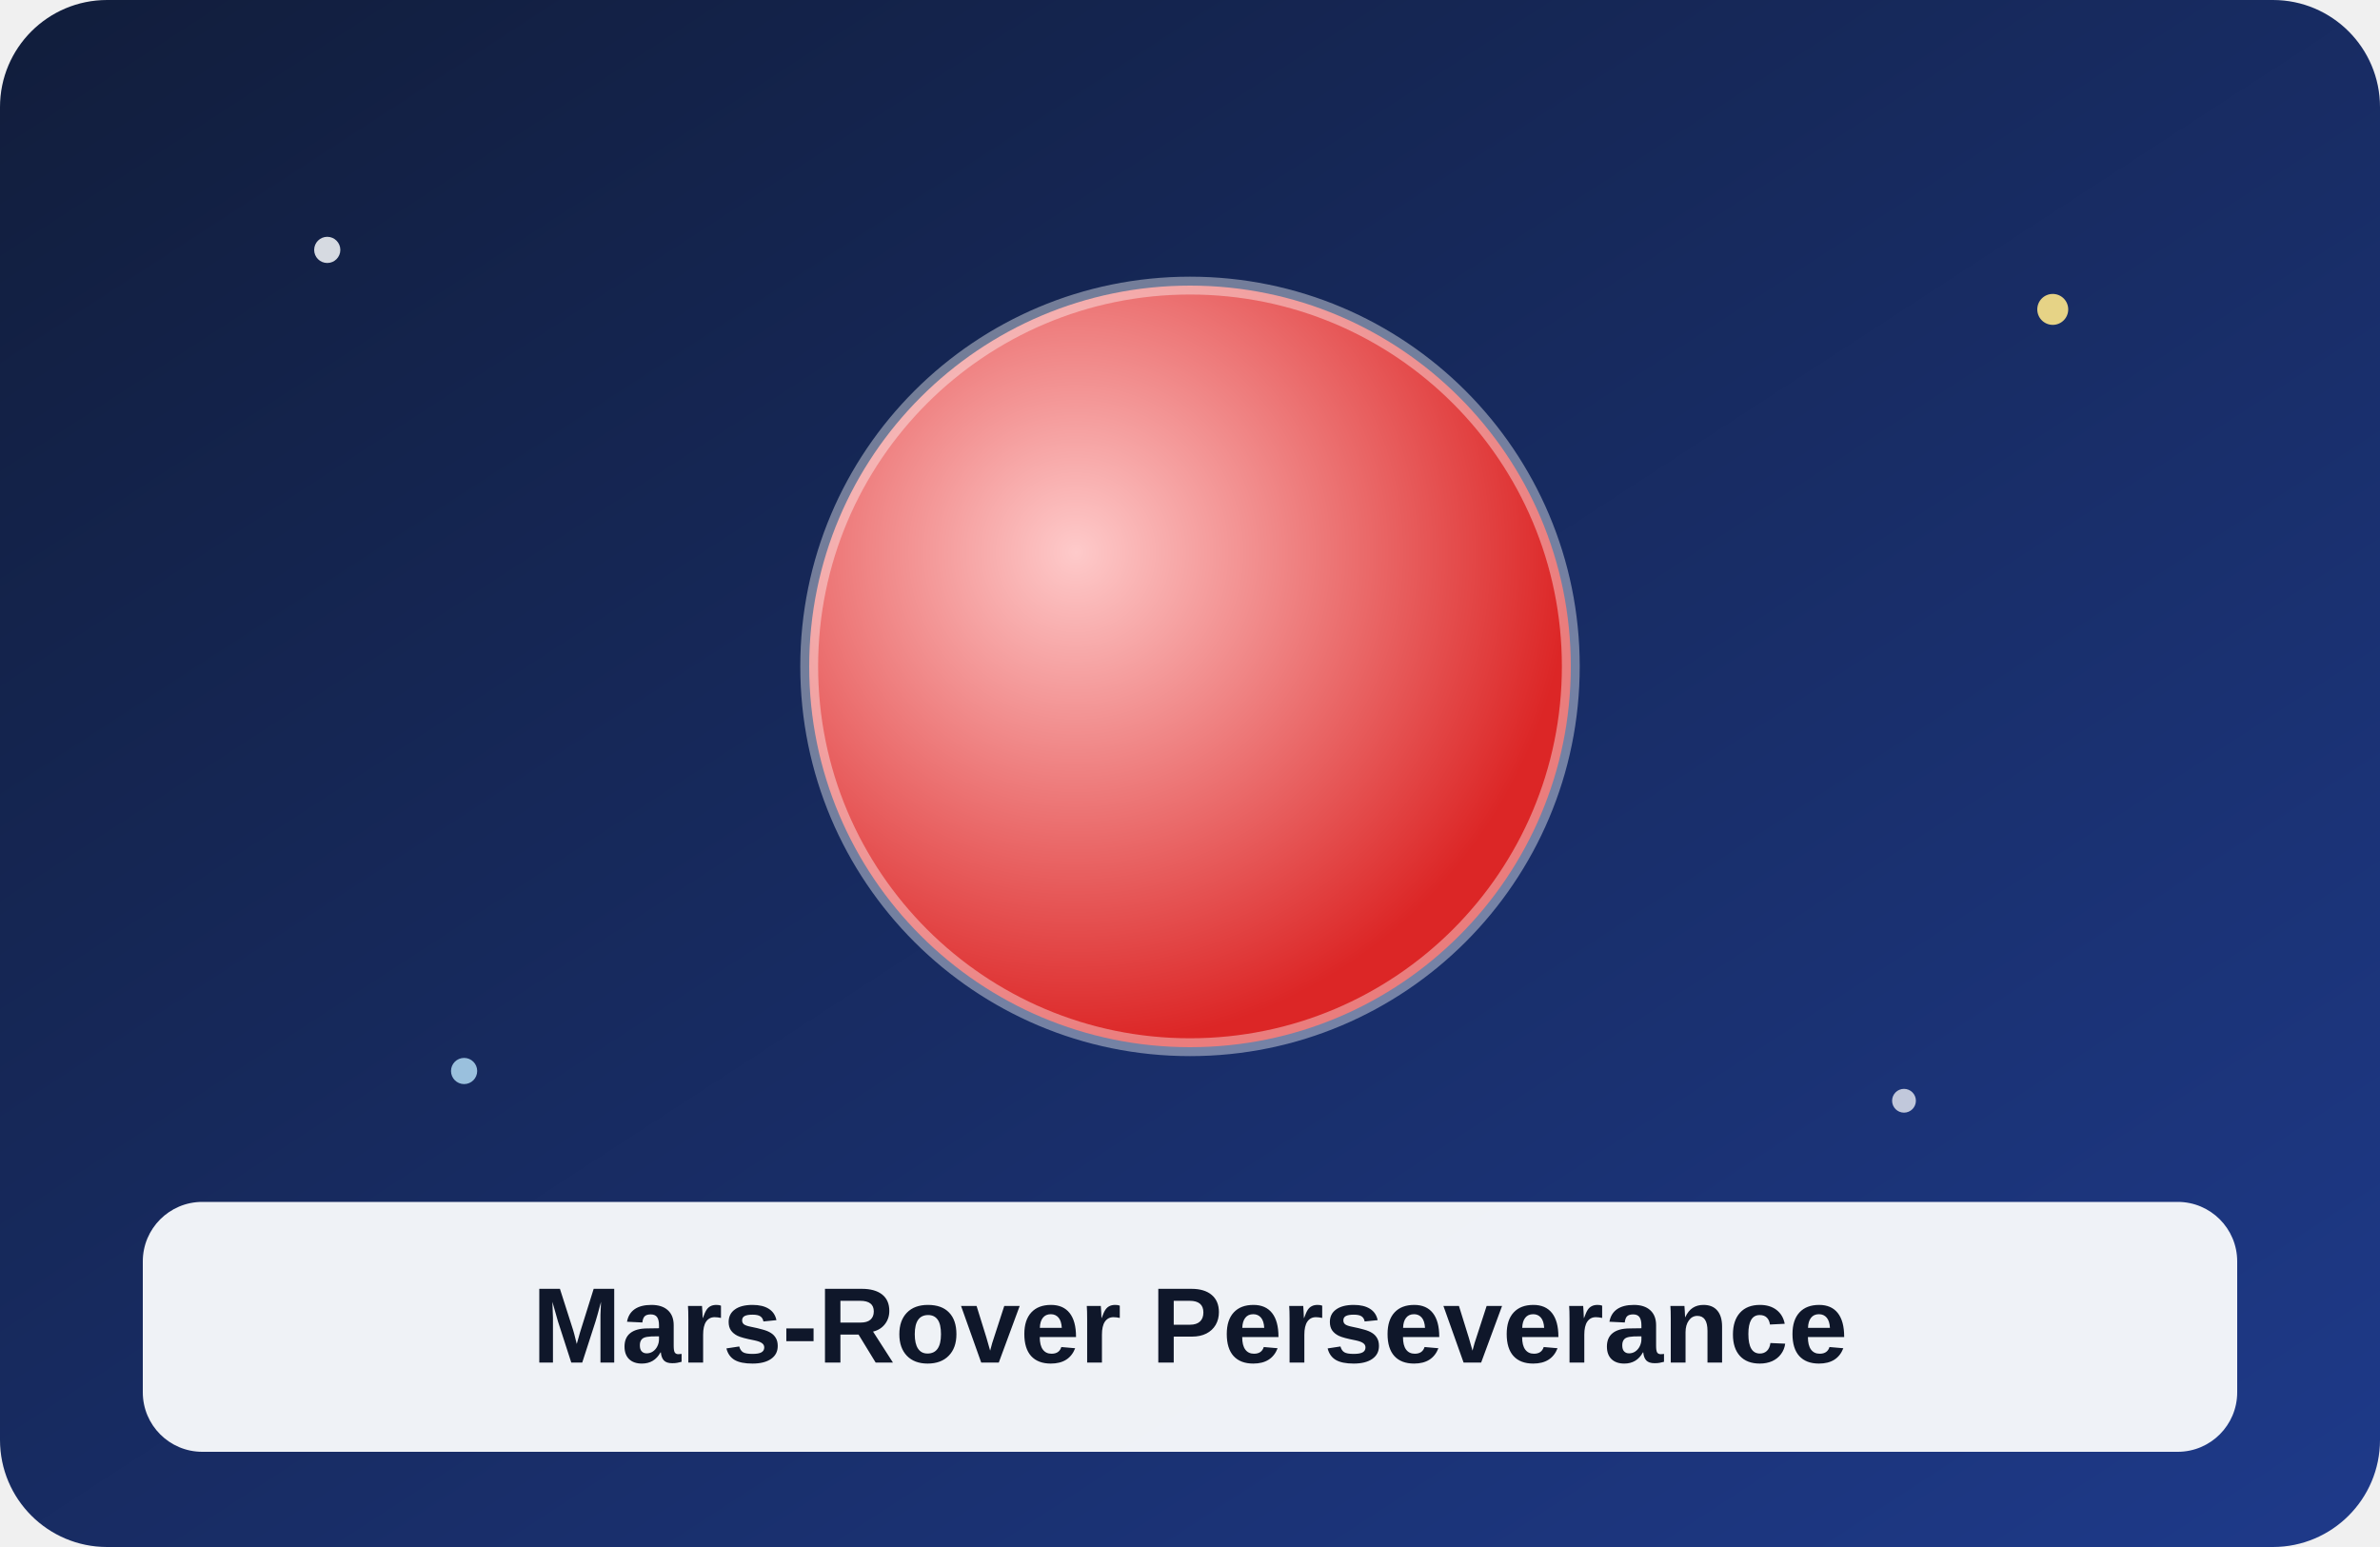
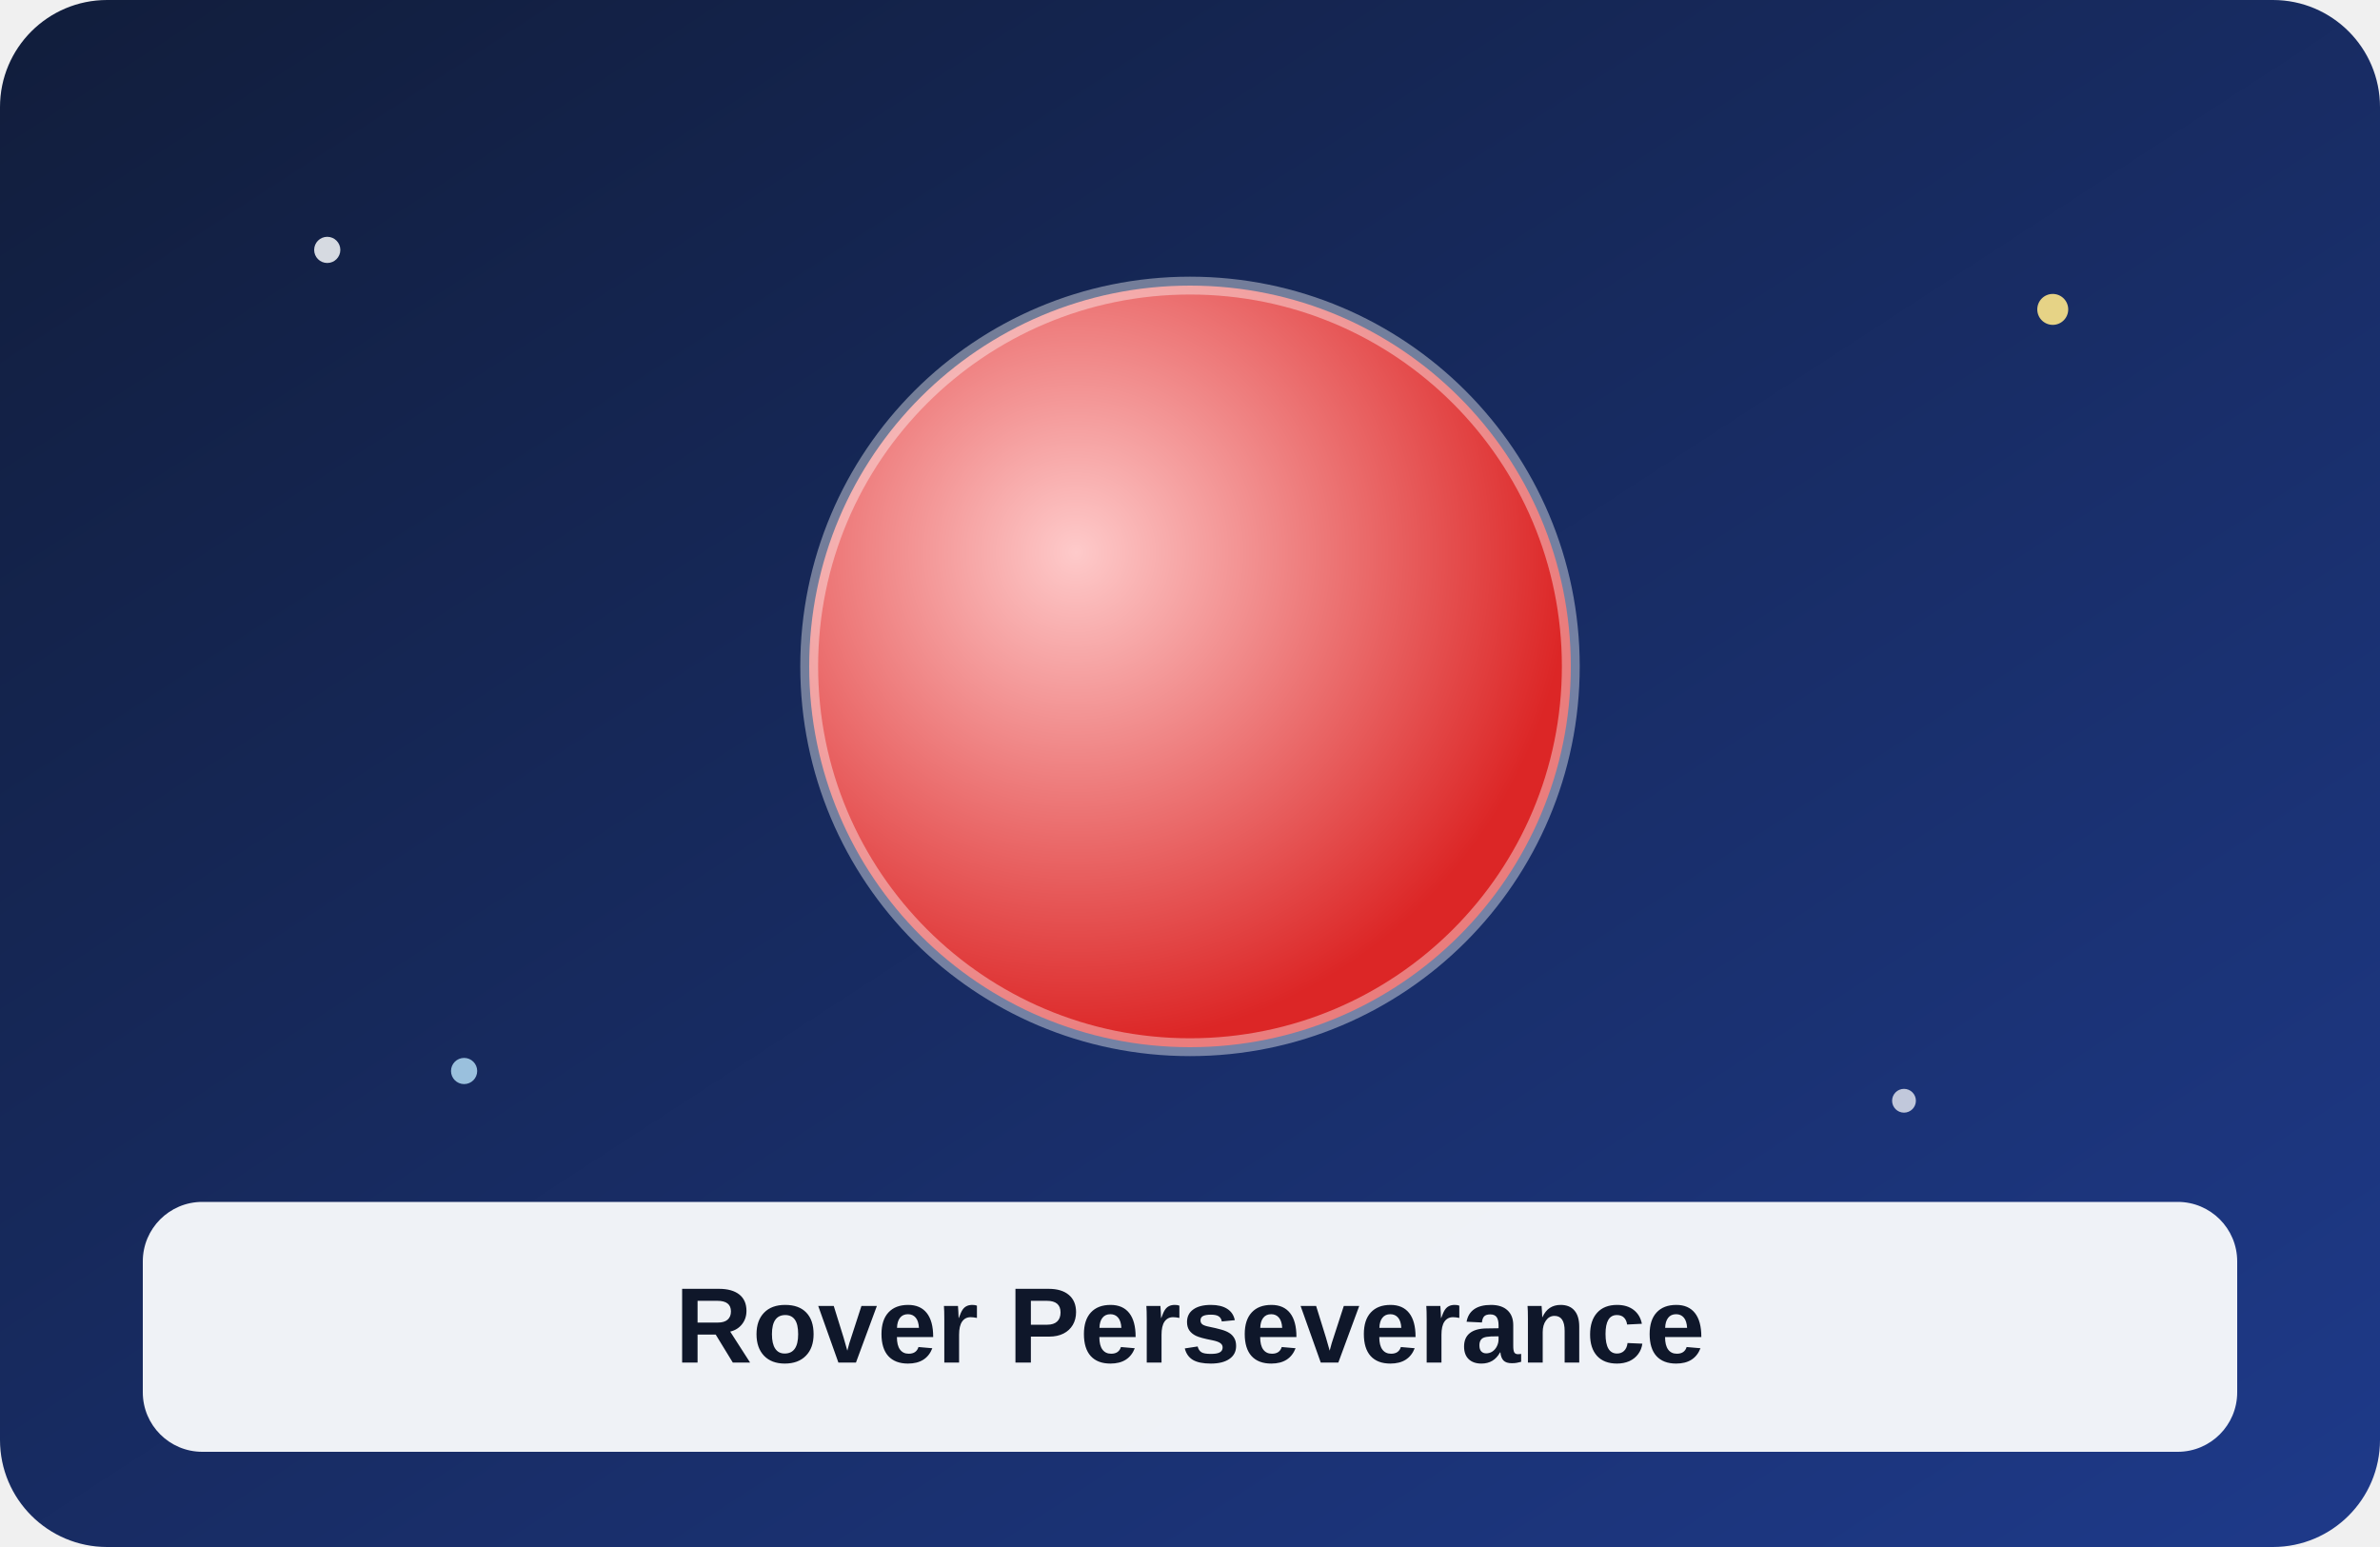
<svg xmlns="http://www.w3.org/2000/svg" viewBox="0 0 400 260" width="400" height="260">
  <defs>
    <linearGradient id="bg" x1="0" y1="0" x2="1" y2="1">
      <stop offset="0%" stop-color="#111D3B" />
      <stop offset="100%" stop-color="#1E3A8A" />
    </linearGradient>
    <radialGradient id="orb" cx="35%" cy="35%" r="65%">
      <stop offset="0%" stop-color="#FECACA" />
      <stop offset="100%" stop-color="#DC2626" />
    </radialGradient>
  </defs>
  <rect width="400" height="260" rx="18" fill="url(#bg)" />
  <circle cx="55" cy="42" r="2.2" fill="#F8FAFC" opacity="0.85" />
  <circle cx="345" cy="52" r="2.6" fill="#FDE68A" opacity="0.9" />
  <circle cx="320" cy="185" r="2" fill="#F8FAFC" opacity="0.75" />
  <circle cx="78" cy="180" r="2.2" fill="#BAE6FD" opacity="0.8" />
  <circle cx="200" cy="112" r="64" fill="url(#orb)" stroke="#FFFFFF" stroke-width="3" stroke-opacity="0.4" />
  <rect x="24" y="202" width="352" height="42" rx="10" fill="#F8FAFC" opacity="0.96" />
-   <text x="200" y="229" font-family="Segoe UI, Arial, sans-serif" font-size="18" font-weight="700" fill="#0F172A" text-anchor="middle">Mars-Rover Perseverance</text>
+   <text x="200" y="229" font-family="Segoe UI, Arial, sans-serif" font-size="18" font-weight="700" fill="#0F172A" text-anchor="middle">Rover Perseverance</text>
</svg>
